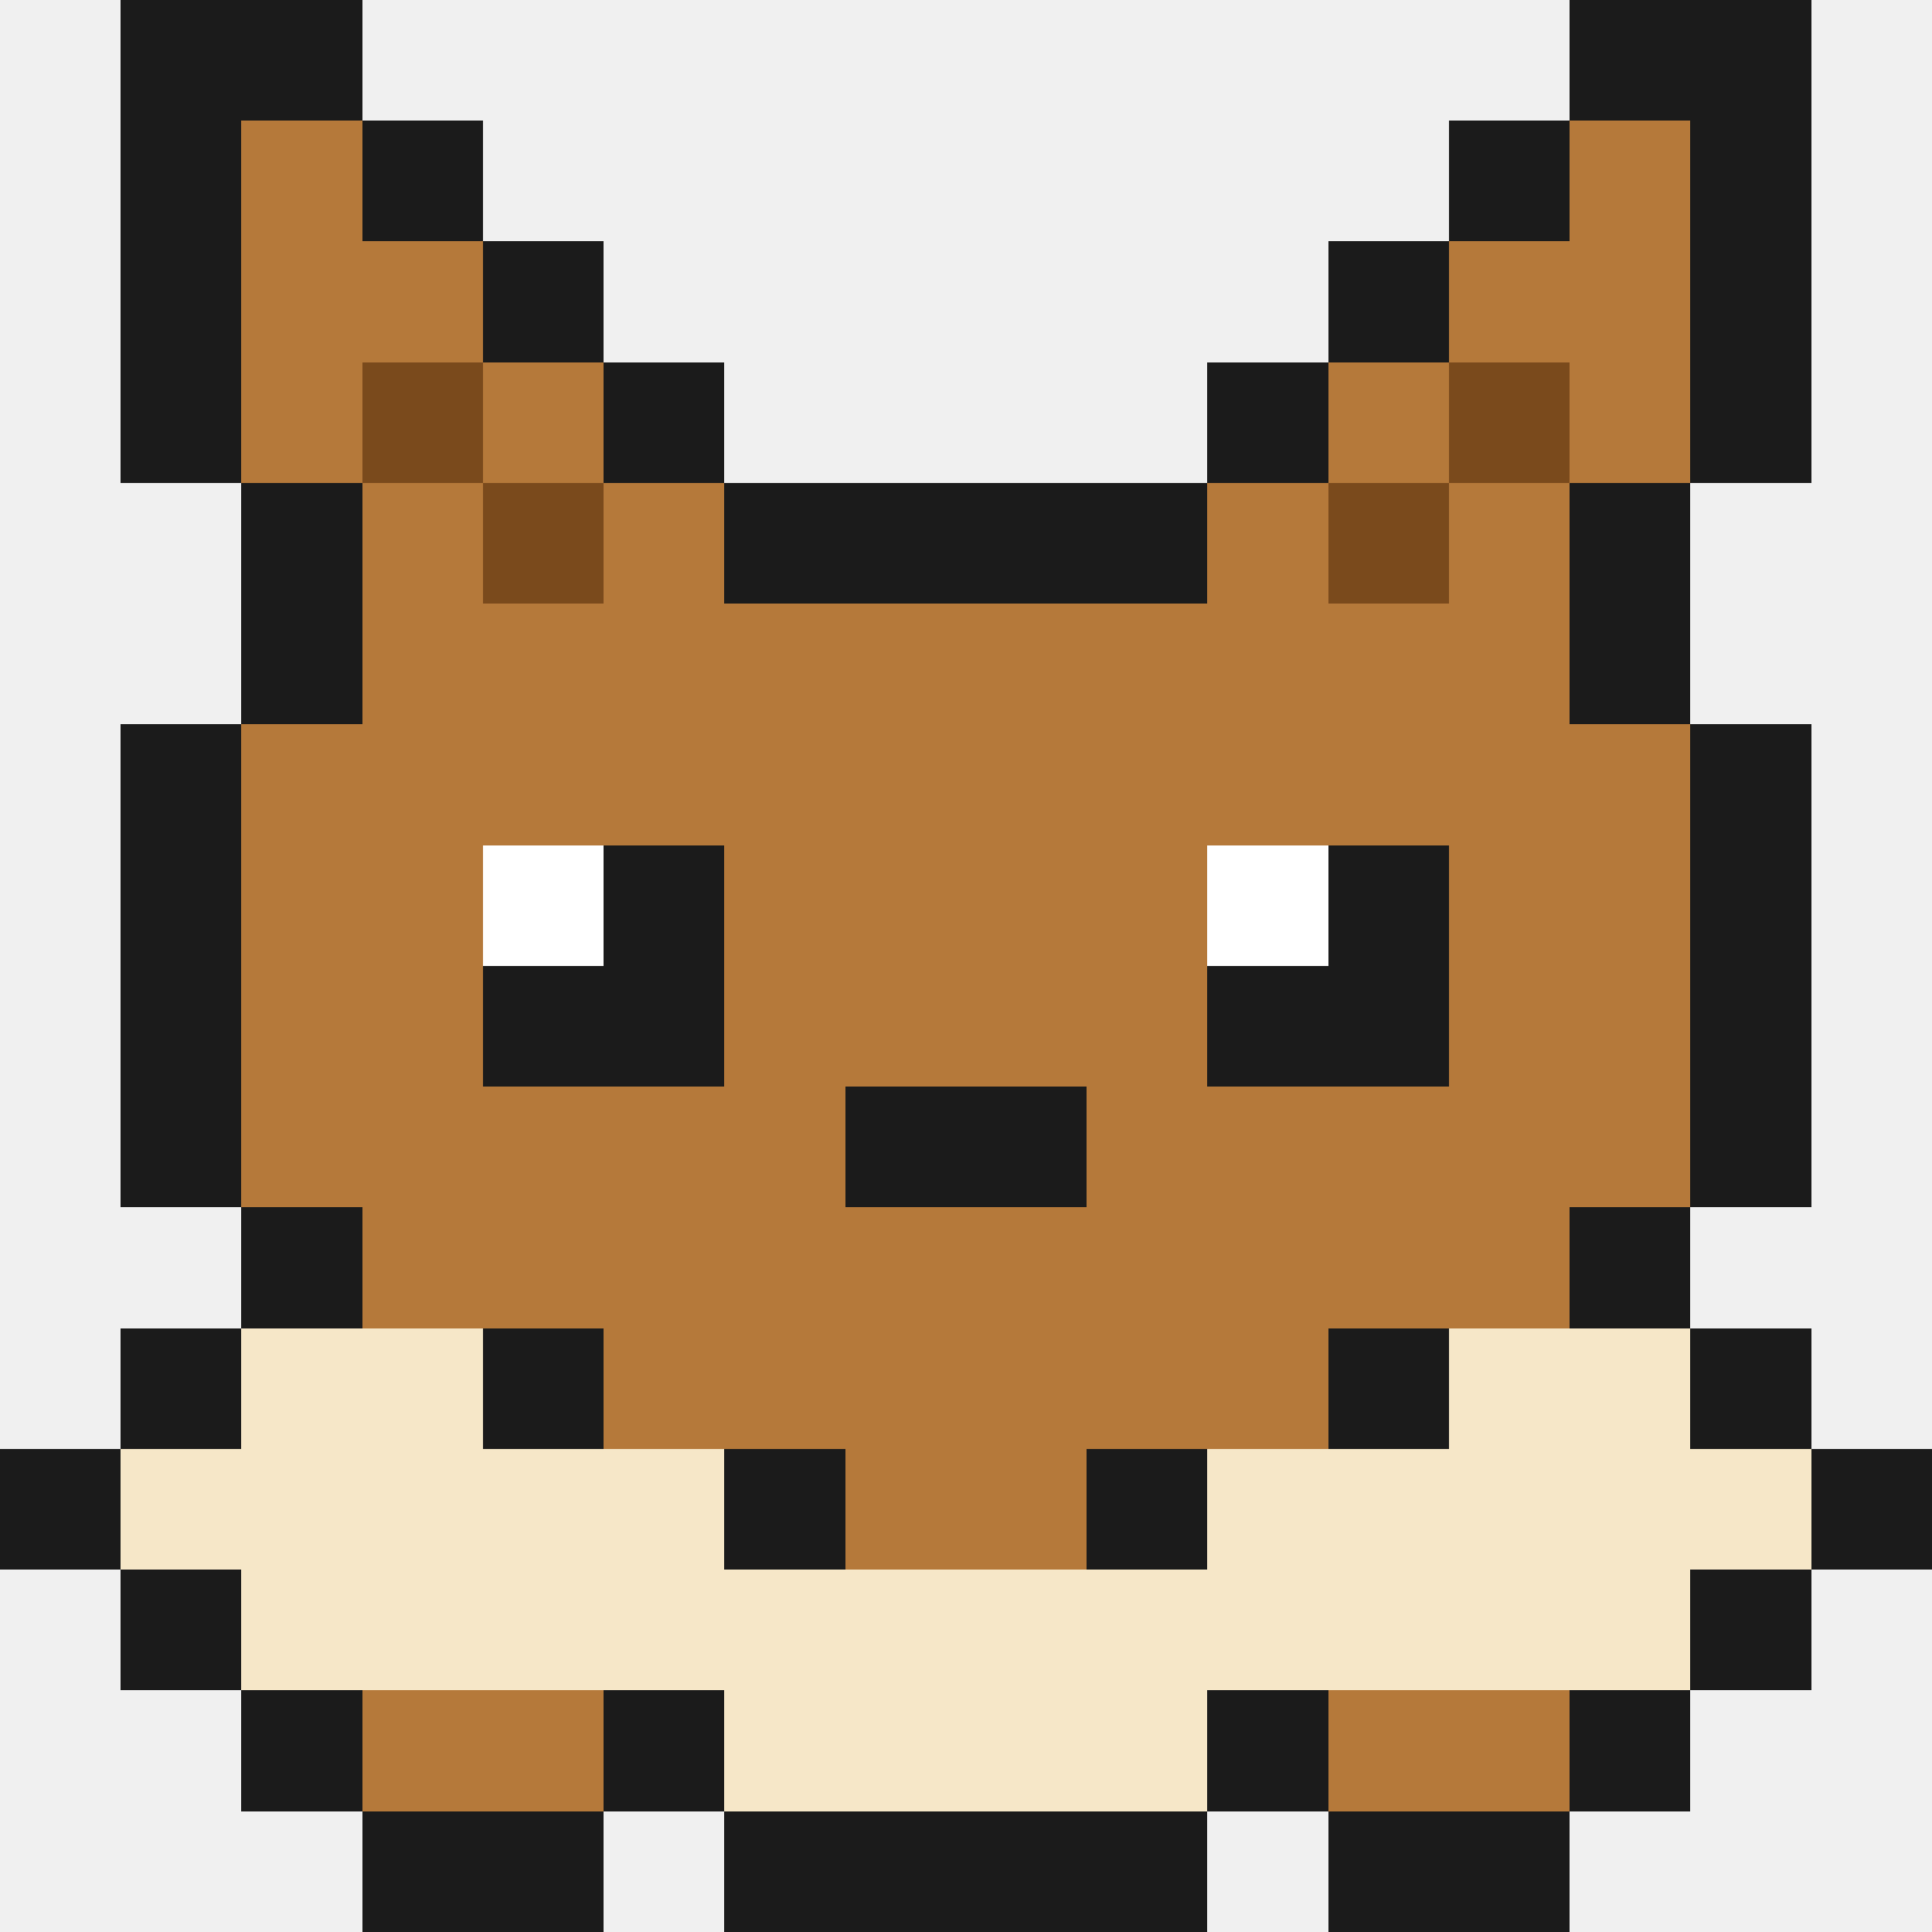
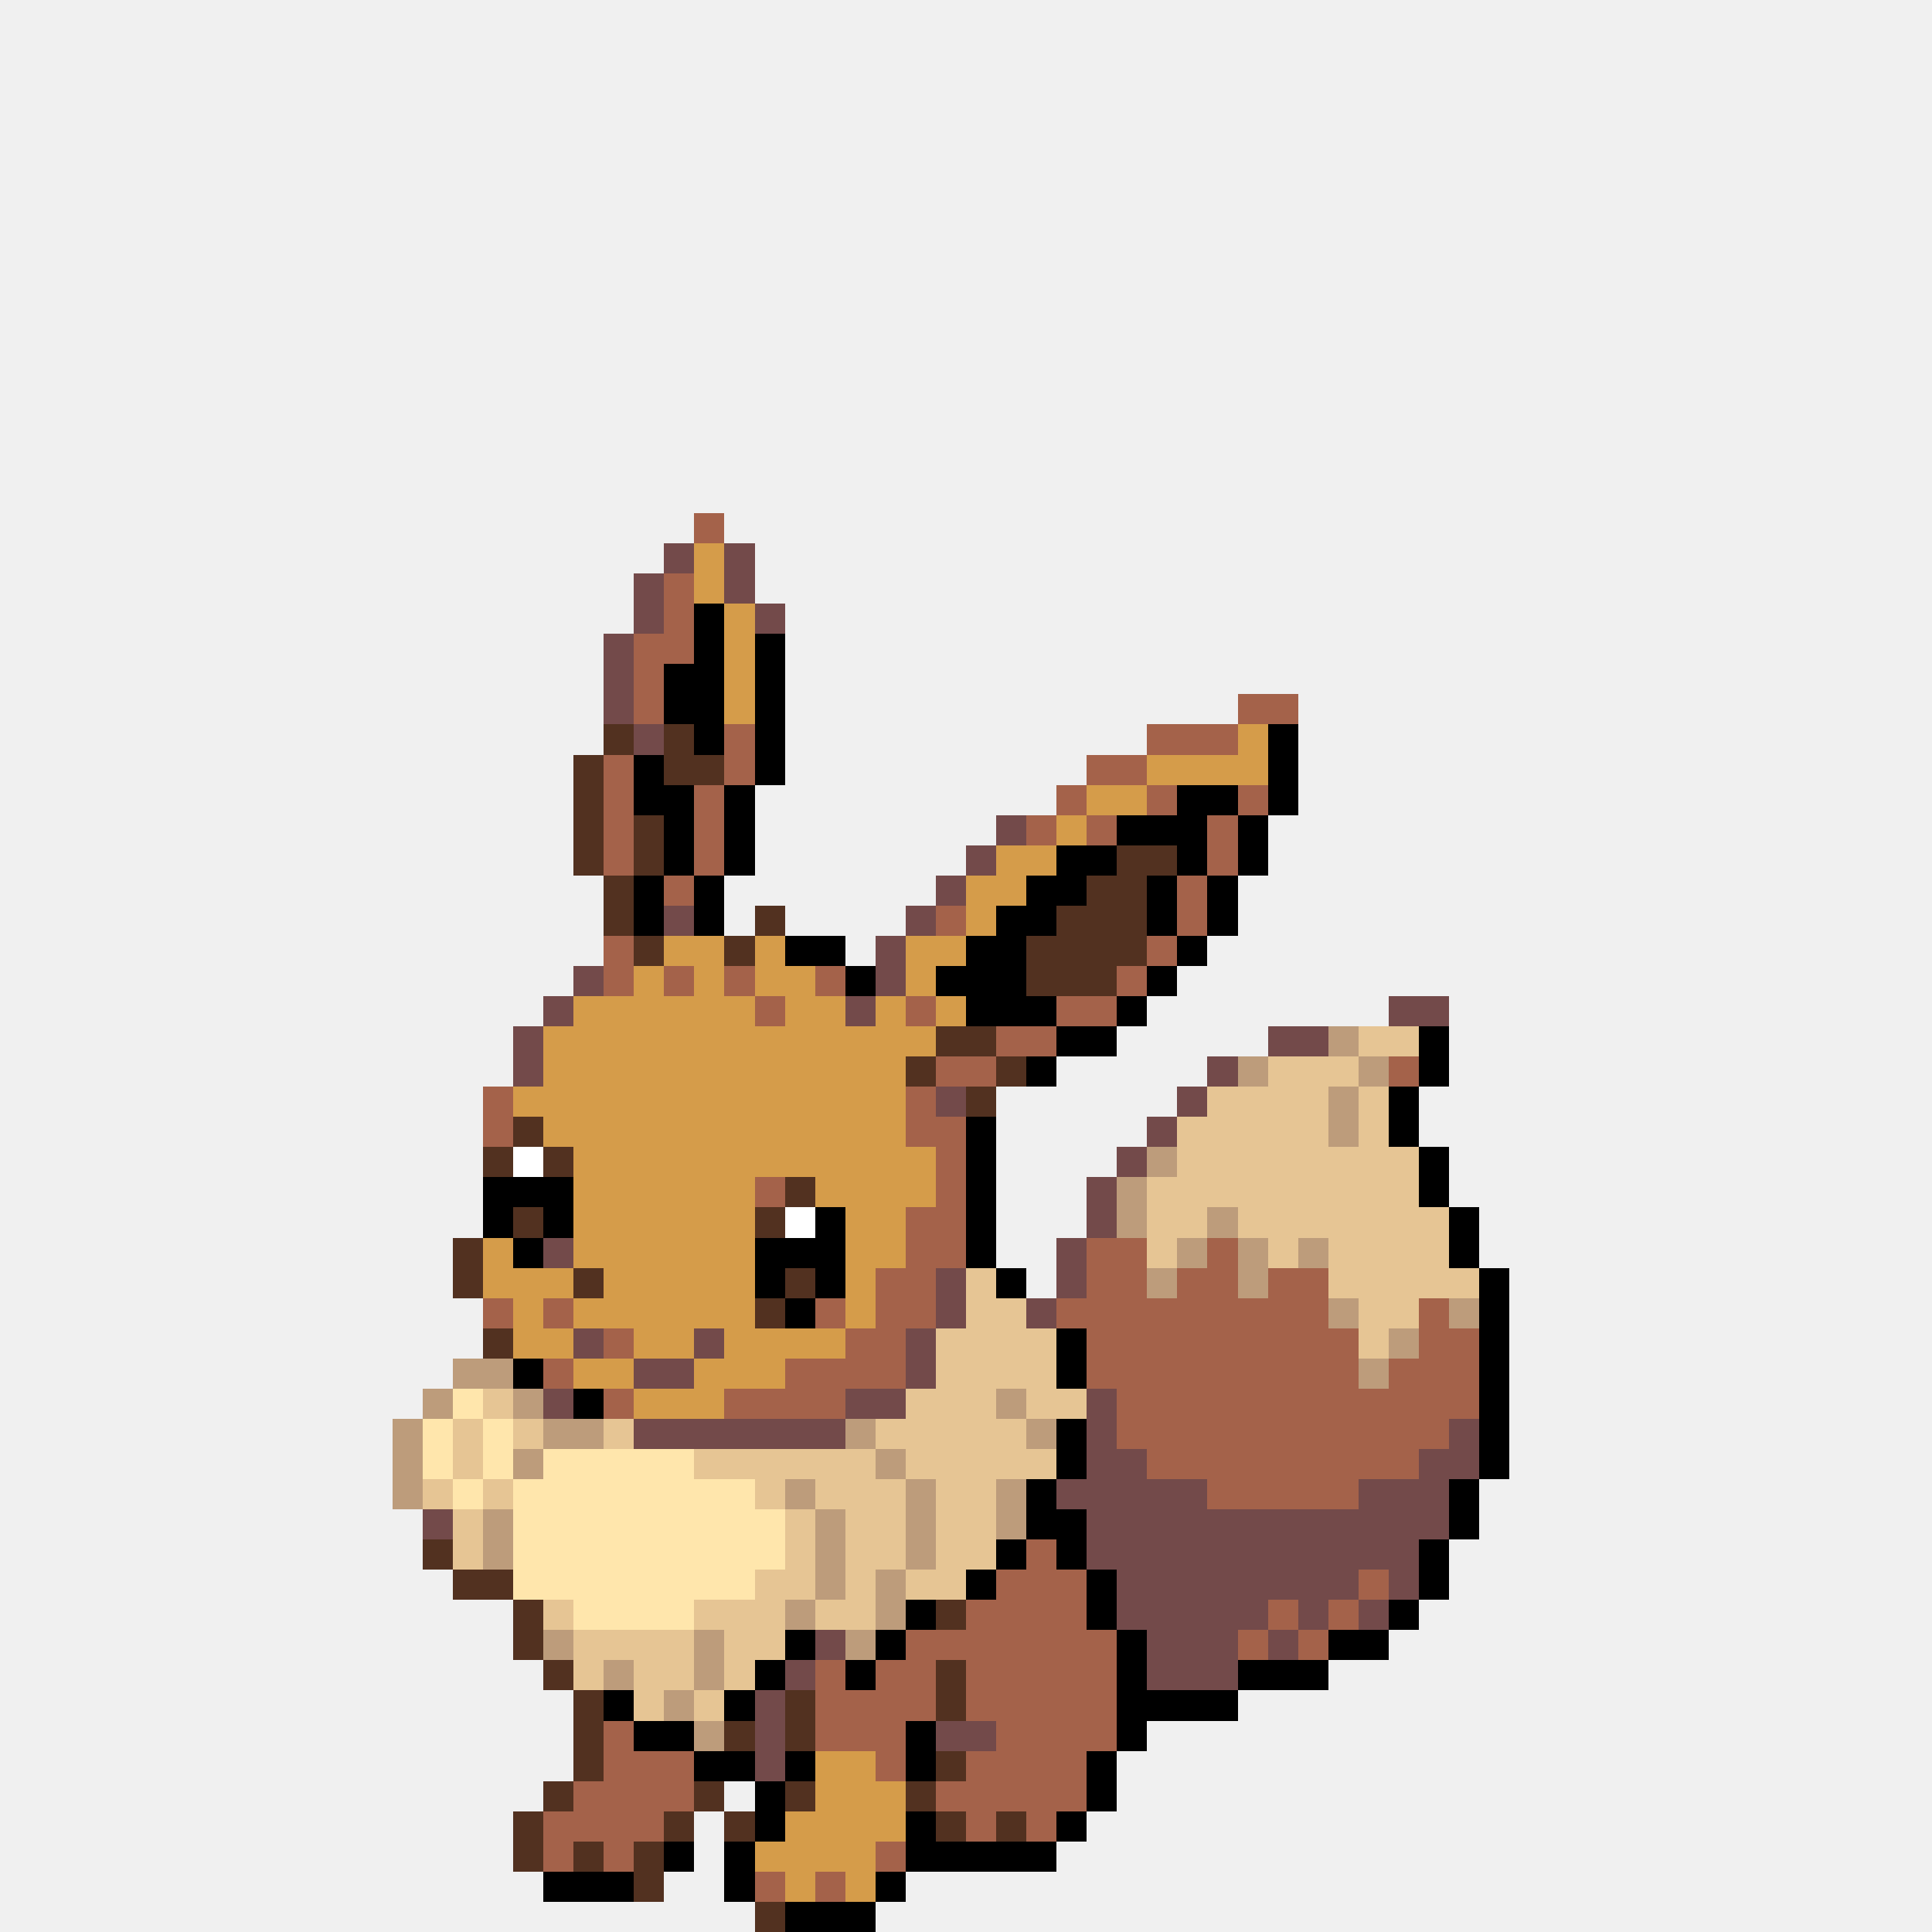
- <svg xmlns="http://www.w3.org/2000/svg" viewBox="0 0 16 16" shape-rendering="crispEdges">
-   <rect x="1" y="0" width="2" height="1" fill="#1b1b1b" />
-   <rect x="13" y="0" width="2" height="1" fill="#1b1b1b" />
-   <rect x="1" y="1" width="1" height="1" fill="#1b1b1b" />
-   <rect x="2" y="1" width="1" height="1" fill="#b5793a" />
-   <rect x="3" y="1" width="1" height="1" fill="#1b1b1b" />
-   <rect x="12" y="1" width="1" height="1" fill="#1b1b1b" />
-   <rect x="13" y="1" width="1" height="1" fill="#b5793a" />
-   <rect x="14" y="1" width="1" height="1" fill="#1b1b1b" />
-   <rect x="1" y="2" width="1" height="1" fill="#1b1b1b" />
-   <rect x="2" y="2" width="2" height="1" fill="#b5793a" />
-   <rect x="4" y="2" width="1" height="1" fill="#1b1b1b" />
-   <rect x="11" y="2" width="1" height="1" fill="#1b1b1b" />
-   <rect x="12" y="2" width="2" height="1" fill="#b5793a" />
-   <rect x="14" y="2" width="1" height="1" fill="#1b1b1b" />
-   <rect x="1" y="3" width="1" height="1" fill="#1b1b1b" />
-   <rect x="2" y="3" width="1" height="1" fill="#b5793a" />
-   <rect x="3" y="3" width="1" height="1" fill="#7a4a1c" />
-   <rect x="4" y="3" width="1" height="1" fill="#b5793a" />
-   <rect x="5" y="3" width="1" height="1" fill="#1b1b1b" />
-   <rect x="10" y="3" width="1" height="1" fill="#1b1b1b" />
-   <rect x="11" y="3" width="1" height="1" fill="#b5793a" />
-   <rect x="12" y="3" width="1" height="1" fill="#7a4a1c" />
-   <rect x="13" y="3" width="1" height="1" fill="#b5793a" />
-   <rect x="14" y="3" width="1" height="1" fill="#1b1b1b" />
-   <rect x="2" y="4" width="1" height="1" fill="#1b1b1b" />
-   <rect x="3" y="4" width="1" height="1" fill="#b5793a" />
-   <rect x="4" y="4" width="1" height="1" fill="#7a4a1c" />
-   <rect x="5" y="4" width="1" height="1" fill="#b5793a" />
-   <rect x="6" y="4" width="4" height="1" fill="#1b1b1b" />
-   <rect x="10" y="4" width="1" height="1" fill="#b5793a" />
-   <rect x="11" y="4" width="1" height="1" fill="#7a4a1c" />
-   <rect x="12" y="4" width="1" height="1" fill="#b5793a" />
-   <rect x="13" y="4" width="1" height="1" fill="#1b1b1b" />
-   <rect x="2" y="5" width="1" height="1" fill="#1b1b1b" />
-   <rect x="3" y="5" width="10" height="1" fill="#b5793a" />
-   <rect x="13" y="5" width="1" height="1" fill="#1b1b1b" />
-   <rect x="1" y="6" width="1" height="1" fill="#1b1b1b" />
-   <rect x="2" y="6" width="12" height="1" fill="#b5793a" />
-   <rect x="14" y="6" width="1" height="1" fill="#1b1b1b" />
-   <rect x="1" y="7" width="1" height="1" fill="#1b1b1b" />
-   <rect x="2" y="7" width="2" height="1" fill="#b5793a" />
-   <rect x="4" y="7" width="1" height="1" fill="#ffffff" />
-   <rect x="5" y="7" width="1" height="1" fill="#1b1b1b" />
-   <rect x="6" y="7" width="4" height="1" fill="#b5793a" />
-   <rect x="10" y="7" width="1" height="1" fill="#ffffff" />
-   <rect x="11" y="7" width="1" height="1" fill="#1b1b1b" />
-   <rect x="12" y="7" width="2" height="1" fill="#b5793a" />
-   <rect x="14" y="7" width="1" height="1" fill="#1b1b1b" />
-   <rect x="1" y="8" width="1" height="1" fill="#1b1b1b" />
-   <rect x="2" y="8" width="2" height="1" fill="#b5793a" />
-   <rect x="4" y="8" width="2" height="1" fill="#1b1b1b" />
-   <rect x="6" y="8" width="4" height="1" fill="#b5793a" />
-   <rect x="10" y="8" width="2" height="1" fill="#1b1b1b" />
-   <rect x="12" y="8" width="2" height="1" fill="#b5793a" />
-   <rect x="14" y="8" width="1" height="1" fill="#1b1b1b" />
-   <rect x="1" y="9" width="1" height="1" fill="#1b1b1b" />
-   <rect x="2" y="9" width="5" height="1" fill="#b5793a" />
-   <rect x="7" y="9" width="2" height="1" fill="#1b1b1b" />
-   <rect x="9" y="9" width="5" height="1" fill="#b5793a" />
-   <rect x="14" y="9" width="1" height="1" fill="#1b1b1b" />
-   <rect x="2" y="10" width="1" height="1" fill="#1b1b1b" />
-   <rect x="3" y="10" width="10" height="1" fill="#b5793a" />
-   <rect x="13" y="10" width="1" height="1" fill="#1b1b1b" />
-   <rect x="1" y="11" width="1" height="1" fill="#1b1b1b" />
-   <rect x="2" y="11" width="2" height="1" fill="#f6e7c8" />
-   <rect x="4" y="11" width="1" height="1" fill="#1b1b1b" />
-   <rect x="5" y="11" width="6" height="1" fill="#b5793a" />
-   <rect x="11" y="11" width="1" height="1" fill="#1b1b1b" />
-   <rect x="12" y="11" width="2" height="1" fill="#f6e7c8" />
-   <rect x="14" y="11" width="1" height="1" fill="#1b1b1b" />
-   <rect x="0" y="12" width="1" height="1" fill="#1b1b1b" />
-   <rect x="1" y="12" width="5" height="1" fill="#f6e7c8" />
-   <rect x="6" y="12" width="1" height="1" fill="#1b1b1b" />
-   <rect x="7" y="12" width="2" height="1" fill="#b5793a" />
-   <rect x="9" y="12" width="1" height="1" fill="#1b1b1b" />
-   <rect x="10" y="12" width="5" height="1" fill="#f6e7c8" />
-   <rect x="15" y="12" width="1" height="1" fill="#1b1b1b" />
-   <rect x="1" y="13" width="1" height="1" fill="#1b1b1b" />
-   <rect x="2" y="13" width="12" height="1" fill="#f6e7c8" />
-   <rect x="14" y="13" width="1" height="1" fill="#1b1b1b" />
-   <rect x="2" y="14" width="1" height="1" fill="#1b1b1b" />
-   <rect x="3" y="14" width="2" height="1" fill="#b5793a" />
-   <rect x="5" y="14" width="1" height="1" fill="#1b1b1b" />
-   <rect x="6" y="14" width="4" height="1" fill="#f6e7c8" />
-   <rect x="10" y="14" width="1" height="1" fill="#1b1b1b" />
-   <rect x="11" y="14" width="2" height="1" fill="#b5793a" />
-   <rect x="13" y="14" width="1" height="1" fill="#1b1b1b" />
-   <rect x="3" y="15" width="2" height="1" fill="#1b1b1b" />
-   <rect x="6" y="15" width="4" height="1" fill="#1b1b1b" />
-   <rect x="11" y="15" width="2" height="1" fill="#1b1b1b" />
+ <svg xmlns="http://www.w3.org/2000/svg" viewBox="0 0 64 64" shape-rendering="crispEdges">
+   <rect x="23" y="17" width="1" height="1" fill="#a4624a" />
+   <rect x="22" y="18" width="1" height="1" fill="#734a4a" />
+   <rect x="23" y="18" width="1" height="1" fill="#d59c4a" />
+   <rect x="24" y="18" width="1" height="1" fill="#734a4a" />
+   <rect x="21" y="19" width="1" height="1" fill="#734a4a" />
+   <rect x="22" y="19" width="1" height="1" fill="#a4624a" />
+   <rect x="23" y="19" width="1" height="1" fill="#d59c4a" />
+   <rect x="24" y="19" width="1" height="1" fill="#734a4a" />
+   <rect x="21" y="20" width="1" height="1" fill="#734a4a" />
+   <rect x="22" y="20" width="1" height="1" fill="#a4624a" />
+   <rect x="23" y="20" width="1" height="1" fill="#000000" />
+   <rect x="24" y="20" width="1" height="1" fill="#d59c4a" />
+   <rect x="25" y="20" width="1" height="1" fill="#734a4a" />
+   <rect x="20" y="21" width="1" height="1" fill="#734a4a" />
+   <rect x="21" y="21" width="2" height="1" fill="#a4624a" />
+   <rect x="23" y="21" width="1" height="1" fill="#000000" />
+   <rect x="24" y="21" width="1" height="1" fill="#d59c4a" />
+   <rect x="25" y="21" width="1" height="1" fill="#000000" />
+   <rect x="20" y="22" width="1" height="1" fill="#734a4a" />
+   <rect x="21" y="22" width="1" height="1" fill="#a4624a" />
+   <rect x="22" y="22" width="2" height="1" fill="#000000" />
+   <rect x="24" y="22" width="1" height="1" fill="#d59c4a" />
+   <rect x="25" y="22" width="1" height="1" fill="#000000" />
+   <rect x="20" y="23" width="1" height="1" fill="#734a4a" />
+   <rect x="21" y="23" width="1" height="1" fill="#a4624a" />
+   <rect x="22" y="23" width="2" height="1" fill="#000000" />
+   <rect x="24" y="23" width="1" height="1" fill="#d59c4a" />
+   <rect x="25" y="23" width="1" height="1" fill="#000000" />
+   <rect x="41" y="23" width="2" height="1" fill="#a4624a" />
+   <rect x="20" y="24" width="1" height="1" fill="#523120" />
+   <rect x="21" y="24" width="1" height="1" fill="#734a4a" />
+   <rect x="22" y="24" width="1" height="1" fill="#523120" />
+   <rect x="23" y="24" width="1" height="1" fill="#000000" />
+   <rect x="24" y="24" width="1" height="1" fill="#a4624a" />
+   <rect x="25" y="24" width="1" height="1" fill="#000000" />
+   <rect x="38" y="24" width="3" height="1" fill="#a4624a" />
+   <rect x="41" y="24" width="1" height="1" fill="#d59c4a" />
+   <rect x="42" y="24" width="1" height="1" fill="#000000" />
+   <rect x="19" y="25" width="1" height="1" fill="#523120" />
+   <rect x="20" y="25" width="1" height="1" fill="#a4624a" />
+   <rect x="21" y="25" width="1" height="1" fill="#000000" />
+   <rect x="22" y="25" width="2" height="1" fill="#523120" />
+   <rect x="24" y="25" width="1" height="1" fill="#a4624a" />
+   <rect x="25" y="25" width="1" height="1" fill="#000000" />
+   <rect x="36" y="25" width="2" height="1" fill="#a4624a" />
+   <rect x="38" y="25" width="4" height="1" fill="#d59c4a" />
+   <rect x="42" y="25" width="1" height="1" fill="#000000" />
+   <rect x="19" y="26" width="1" height="1" fill="#523120" />
+   <rect x="20" y="26" width="1" height="1" fill="#a4624a" />
+   <rect x="21" y="26" width="2" height="1" fill="#000000" />
+   <rect x="23" y="26" width="1" height="1" fill="#a4624a" />
+   <rect x="24" y="26" width="1" height="1" fill="#000000" />
+   <rect x="35" y="26" width="1" height="1" fill="#a4624a" />
+   <rect x="36" y="26" width="2" height="1" fill="#d59c4a" />
+   <rect x="38" y="26" width="1" height="1" fill="#a4624a" />
+   <rect x="39" y="26" width="2" height="1" fill="#000000" />
+   <rect x="41" y="26" width="1" height="1" fill="#a4624a" />
+   <rect x="42" y="26" width="1" height="1" fill="#000000" />
+   <rect x="19" y="27" width="1" height="1" fill="#523120" />
+   <rect x="20" y="27" width="1" height="1" fill="#a4624a" />
+   <rect x="21" y="27" width="1" height="1" fill="#523120" />
+   <rect x="22" y="27" width="1" height="1" fill="#000000" />
+   <rect x="23" y="27" width="1" height="1" fill="#a4624a" />
+   <rect x="24" y="27" width="1" height="1" fill="#000000" />
+   <rect x="33" y="27" width="1" height="1" fill="#734a4a" />
+   <rect x="34" y="27" width="1" height="1" fill="#a4624a" />
+   <rect x="35" y="27" width="1" height="1" fill="#d59c4a" />
+   <rect x="36" y="27" width="1" height="1" fill="#a4624a" />
+   <rect x="37" y="27" width="3" height="1" fill="#000000" />
+   <rect x="40" y="27" width="1" height="1" fill="#a4624a" />
+   <rect x="41" y="27" width="1" height="1" fill="#000000" />
+   <rect x="19" y="28" width="1" height="1" fill="#523120" />
+   <rect x="20" y="28" width="1" height="1" fill="#a4624a" />
+   <rect x="21" y="28" width="1" height="1" fill="#523120" />
+   <rect x="22" y="28" width="1" height="1" fill="#000000" />
+   <rect x="23" y="28" width="1" height="1" fill="#a4624a" />
+   <rect x="24" y="28" width="1" height="1" fill="#000000" />
+   <rect x="32" y="28" width="1" height="1" fill="#734a4a" />
+   <rect x="33" y="28" width="2" height="1" fill="#d59c4a" />
+   <rect x="35" y="28" width="2" height="1" fill="#000000" />
+   <rect x="37" y="28" width="2" height="1" fill="#523120" />
+   <rect x="39" y="28" width="1" height="1" fill="#000000" />
+   <rect x="40" y="28" width="1" height="1" fill="#a4624a" />
+   <rect x="41" y="28" width="1" height="1" fill="#000000" />
+   <rect x="20" y="29" width="1" height="1" fill="#523120" />
+   <rect x="21" y="29" width="1" height="1" fill="#000000" />
+   <rect x="22" y="29" width="1" height="1" fill="#a4624a" />
+   <rect x="23" y="29" width="1" height="1" fill="#000000" />
+   <rect x="31" y="29" width="1" height="1" fill="#734a4a" />
+   <rect x="32" y="29" width="2" height="1" fill="#d59c4a" />
+   <rect x="34" y="29" width="2" height="1" fill="#000000" />
+   <rect x="36" y="29" width="2" height="1" fill="#523120" />
+   <rect x="38" y="29" width="1" height="1" fill="#000000" />
+   <rect x="39" y="29" width="1" height="1" fill="#a4624a" />
+   <rect x="40" y="29" width="1" height="1" fill="#000000" />
+   <rect x="20" y="30" width="1" height="1" fill="#523120" />
+   <rect x="21" y="30" width="1" height="1" fill="#000000" />
+   <rect x="22" y="30" width="1" height="1" fill="#734a4a" />
+   <rect x="23" y="30" width="1" height="1" fill="#000000" />
+   <rect x="25" y="30" width="1" height="1" fill="#523120" />
+   <rect x="30" y="30" width="1" height="1" fill="#734a4a" />
+   <rect x="31" y="30" width="1" height="1" fill="#a4624a" />
+   <rect x="32" y="30" width="1" height="1" fill="#d59c4a" />
+   <rect x="33" y="30" width="2" height="1" fill="#000000" />
+   <rect x="35" y="30" width="3" height="1" fill="#523120" />
+   <rect x="38" y="30" width="1" height="1" fill="#000000" />
+   <rect x="39" y="30" width="1" height="1" fill="#a4624a" />
+   <rect x="40" y="30" width="1" height="1" fill="#000000" />
+   <rect x="20" y="31" width="1" height="1" fill="#a4624a" />
+   <rect x="21" y="31" width="1" height="1" fill="#523120" />
+   <rect x="22" y="31" width="2" height="1" fill="#d59c4a" />
+   <rect x="24" y="31" width="1" height="1" fill="#523120" />
+   <rect x="25" y="31" width="1" height="1" fill="#d59c4a" />
+   <rect x="26" y="31" width="2" height="1" fill="#000000" />
+   <rect x="29" y="31" width="1" height="1" fill="#734a4a" />
+   <rect x="30" y="31" width="2" height="1" fill="#d59c4a" />
+   <rect x="32" y="31" width="2" height="1" fill="#000000" />
+   <rect x="34" y="31" width="4" height="1" fill="#523120" />
+   <rect x="38" y="31" width="1" height="1" fill="#a4624a" />
+   <rect x="39" y="31" width="1" height="1" fill="#000000" />
+   <rect x="19" y="32" width="1" height="1" fill="#734a4a" />
+   <rect x="20" y="32" width="1" height="1" fill="#a4624a" />
+   <rect x="21" y="32" width="1" height="1" fill="#d59c4a" />
+   <rect x="22" y="32" width="1" height="1" fill="#a4624a" />
+   <rect x="23" y="32" width="1" height="1" fill="#d59c4a" />
+   <rect x="24" y="32" width="1" height="1" fill="#a4624a" />
+   <rect x="25" y="32" width="2" height="1" fill="#d59c4a" />
+   <rect x="27" y="32" width="1" height="1" fill="#a4624a" />
+   <rect x="28" y="32" width="1" height="1" fill="#000000" />
+   <rect x="29" y="32" width="1" height="1" fill="#734a4a" />
+   <rect x="30" y="32" width="1" height="1" fill="#d59c4a" />
+   <rect x="31" y="32" width="3" height="1" fill="#000000" />
+   <rect x="34" y="32" width="3" height="1" fill="#523120" />
+   <rect x="37" y="32" width="1" height="1" fill="#a4624a" />
+   <rect x="38" y="32" width="1" height="1" fill="#000000" />
+   <rect x="18" y="33" width="1" height="1" fill="#734a4a" />
+   <rect x="19" y="33" width="6" height="1" fill="#d59c4a" />
+   <rect x="25" y="33" width="1" height="1" fill="#a4624a" />
+   <rect x="26" y="33" width="2" height="1" fill="#d59c4a" />
+   <rect x="28" y="33" width="1" height="1" fill="#734a4a" />
+   <rect x="29" y="33" width="1" height="1" fill="#d59c4a" />
+   <rect x="30" y="33" width="1" height="1" fill="#a4624a" />
+   <rect x="31" y="33" width="1" height="1" fill="#d59c4a" />
+   <rect x="32" y="33" width="3" height="1" fill="#000000" />
+   <rect x="35" y="33" width="2" height="1" fill="#a4624a" />
+   <rect x="37" y="33" width="1" height="1" fill="#000000" />
+   <rect x="46" y="33" width="2" height="1" fill="#734a4a" />
+   <rect x="17" y="34" width="1" height="1" fill="#734a4a" />
+   <rect x="18" y="34" width="13" height="1" fill="#d59c4a" />
+   <rect x="31" y="34" width="2" height="1" fill="#523120" />
+   <rect x="33" y="34" width="2" height="1" fill="#a4624a" />
+   <rect x="35" y="34" width="2" height="1" fill="#000000" />
+   <rect x="42" y="34" width="2" height="1" fill="#734a4a" />
+   <rect x="44" y="34" width="1" height="1" fill="#bd9c7b" />
+   <rect x="45" y="34" width="2" height="1" fill="#e6c594" />
+   <rect x="47" y="34" width="1" height="1" fill="#000000" />
+   <rect x="17" y="35" width="1" height="1" fill="#734a4a" />
+   <rect x="18" y="35" width="12" height="1" fill="#d59c4a" />
+   <rect x="30" y="35" width="1" height="1" fill="#523120" />
+   <rect x="31" y="35" width="2" height="1" fill="#a4624a" />
+   <rect x="33" y="35" width="1" height="1" fill="#523120" />
+   <rect x="34" y="35" width="1" height="1" fill="#000000" />
+   <rect x="40" y="35" width="1" height="1" fill="#734a4a" />
+   <rect x="41" y="35" width="1" height="1" fill="#bd9c7b" />
+   <rect x="42" y="35" width="3" height="1" fill="#e6c594" />
+   <rect x="45" y="35" width="1" height="1" fill="#bd9c7b" />
+   <rect x="46" y="35" width="1" height="1" fill="#a4624a" />
+   <rect x="47" y="35" width="1" height="1" fill="#000000" />
+   <rect x="16" y="36" width="1" height="1" fill="#a4624a" />
+   <rect x="17" y="36" width="13" height="1" fill="#d59c4a" />
+   <rect x="30" y="36" width="1" height="1" fill="#a4624a" />
+   <rect x="31" y="36" width="1" height="1" fill="#734a4a" />
+   <rect x="32" y="36" width="1" height="1" fill="#523120" />
+   <rect x="39" y="36" width="1" height="1" fill="#734a4a" />
+   <rect x="40" y="36" width="4" height="1" fill="#e6c594" />
+   <rect x="44" y="36" width="1" height="1" fill="#bd9c7b" />
+   <rect x="45" y="36" width="1" height="1" fill="#e6c594" />
+   <rect x="46" y="36" width="1" height="1" fill="#000000" />
+   <rect x="16" y="37" width="1" height="1" fill="#a4624a" />
+   <rect x="17" y="37" width="1" height="1" fill="#523120" />
+   <rect x="18" y="37" width="12" height="1" fill="#d59c4a" />
+   <rect x="30" y="37" width="2" height="1" fill="#a4624a" />
+   <rect x="32" y="37" width="1" height="1" fill="#000000" />
+   <rect x="38" y="37" width="1" height="1" fill="#734a4a" />
+   <rect x="39" y="37" width="5" height="1" fill="#e6c594" />
+   <rect x="44" y="37" width="1" height="1" fill="#bd9c7b" />
+   <rect x="45" y="37" width="1" height="1" fill="#e6c594" />
+   <rect x="46" y="37" width="1" height="1" fill="#000000" />
+   <rect x="16" y="38" width="1" height="1" fill="#523120" />
+   <rect x="17" y="38" width="1" height="1" fill="#ffffff" />
+   <rect x="18" y="38" width="1" height="1" fill="#523120" />
+   <rect x="19" y="38" width="12" height="1" fill="#d59c4a" />
+   <rect x="31" y="38" width="1" height="1" fill="#a4624a" />
+   <rect x="32" y="38" width="1" height="1" fill="#000000" />
+   <rect x="37" y="38" width="1" height="1" fill="#734a4a" />
+   <rect x="38" y="38" width="1" height="1" fill="#bd9c7b" />
+   <rect x="39" y="38" width="8" height="1" fill="#e6c594" />
+   <rect x="47" y="38" width="1" height="1" fill="#000000" />
+   <rect x="16" y="39" width="3" height="1" fill="#000000" />
+   <rect x="19" y="39" width="6" height="1" fill="#d59c4a" />
+   <rect x="25" y="39" width="1" height="1" fill="#a4624a" />
+   <rect x="26" y="39" width="1" height="1" fill="#523120" />
+   <rect x="27" y="39" width="4" height="1" fill="#d59c4a" />
+   <rect x="31" y="39" width="1" height="1" fill="#a4624a" />
+   <rect x="32" y="39" width="1" height="1" fill="#000000" />
+   <rect x="36" y="39" width="1" height="1" fill="#734a4a" />
+   <rect x="37" y="39" width="1" height="1" fill="#bd9c7b" />
+   <rect x="38" y="39" width="9" height="1" fill="#e6c594" />
+   <rect x="47" y="39" width="1" height="1" fill="#000000" />
+   <rect x="16" y="40" width="1" height="1" fill="#000000" />
+   <rect x="17" y="40" width="1" height="1" fill="#523120" />
+   <rect x="18" y="40" width="1" height="1" fill="#000000" />
+   <rect x="19" y="40" width="6" height="1" fill="#d59c4a" />
+   <rect x="25" y="40" width="1" height="1" fill="#523120" />
+   <rect x="26" y="40" width="1" height="1" fill="#ffffff" />
+   <rect x="27" y="40" width="1" height="1" fill="#000000" />
+   <rect x="28" y="40" width="2" height="1" fill="#d59c4a" />
+   <rect x="30" y="40" width="2" height="1" fill="#a4624a" />
+   <rect x="32" y="40" width="1" height="1" fill="#000000" />
+   <rect x="36" y="40" width="1" height="1" fill="#734a4a" />
+   <rect x="37" y="40" width="1" height="1" fill="#bd9c7b" />
+   <rect x="38" y="40" width="2" height="1" fill="#e6c594" />
+   <rect x="40" y="40" width="1" height="1" fill="#bd9c7b" />
+   <rect x="41" y="40" width="7" height="1" fill="#e6c594" />
+   <rect x="48" y="40" width="1" height="1" fill="#000000" />
+   <rect x="15" y="41" width="1" height="1" fill="#523120" />
+   <rect x="16" y="41" width="1" height="1" fill="#d59c4a" />
+   <rect x="17" y="41" width="1" height="1" fill="#000000" />
+   <rect x="18" y="41" width="1" height="1" fill="#734a4a" />
+   <rect x="19" y="41" width="6" height="1" fill="#d59c4a" />
+   <rect x="25" y="41" width="3" height="1" fill="#000000" />
+   <rect x="28" y="41" width="2" height="1" fill="#d59c4a" />
+   <rect x="30" y="41" width="2" height="1" fill="#a4624a" />
+   <rect x="32" y="41" width="1" height="1" fill="#000000" />
+   <rect x="35" y="41" width="1" height="1" fill="#734a4a" />
+   <rect x="36" y="41" width="2" height="1" fill="#a4624a" />
+   <rect x="38" y="41" width="1" height="1" fill="#e6c594" />
+   <rect x="39" y="41" width="1" height="1" fill="#bd9c7b" />
+   <rect x="40" y="41" width="1" height="1" fill="#a4624a" />
+   <rect x="41" y="41" width="1" height="1" fill="#bd9c7b" />
+   <rect x="42" y="41" width="1" height="1" fill="#e6c594" />
+   <rect x="43" y="41" width="1" height="1" fill="#bd9c7b" />
+   <rect x="44" y="41" width="4" height="1" fill="#e6c594" />
+   <rect x="48" y="41" width="1" height="1" fill="#000000" />
+   <rect x="15" y="42" width="1" height="1" fill="#523120" />
+   <rect x="16" y="42" width="3" height="1" fill="#d59c4a" />
+   <rect x="19" y="42" width="1" height="1" fill="#523120" />
+   <rect x="20" y="42" width="5" height="1" fill="#d59c4a" />
+   <rect x="25" y="42" width="1" height="1" fill="#000000" />
+   <rect x="26" y="42" width="1" height="1" fill="#523120" />
+   <rect x="27" y="42" width="1" height="1" fill="#000000" />
+   <rect x="28" y="42" width="1" height="1" fill="#d59c4a" />
+   <rect x="29" y="42" width="2" height="1" fill="#a4624a" />
+   <rect x="31" y="42" width="1" height="1" fill="#734a4a" />
+   <rect x="32" y="42" width="1" height="1" fill="#e6c594" />
+   <rect x="33" y="42" width="1" height="1" fill="#000000" />
+   <rect x="35" y="42" width="1" height="1" fill="#734a4a" />
+   <rect x="36" y="42" width="2" height="1" fill="#a4624a" />
+   <rect x="38" y="42" width="1" height="1" fill="#bd9c7b" />
+   <rect x="39" y="42" width="2" height="1" fill="#a4624a" />
+   <rect x="41" y="42" width="1" height="1" fill="#bd9c7b" />
+   <rect x="42" y="42" width="2" height="1" fill="#a4624a" />
+   <rect x="44" y="42" width="5" height="1" fill="#e6c594" />
+   <rect x="49" y="42" width="1" height="1" fill="#000000" />
+   <rect x="16" y="43" width="1" height="1" fill="#a4624a" />
+   <rect x="17" y="43" width="1" height="1" fill="#d59c4a" />
+   <rect x="18" y="43" width="1" height="1" fill="#a4624a" />
+   <rect x="19" y="43" width="6" height="1" fill="#d59c4a" />
+   <rect x="25" y="43" width="1" height="1" fill="#523120" />
+   <rect x="26" y="43" width="1" height="1" fill="#000000" />
+   <rect x="27" y="43" width="1" height="1" fill="#a4624a" />
+   <rect x="28" y="43" width="1" height="1" fill="#d59c4a" />
+   <rect x="29" y="43" width="2" height="1" fill="#a4624a" />
+   <rect x="31" y="43" width="1" height="1" fill="#734a4a" />
+   <rect x="32" y="43" width="2" height="1" fill="#e6c594" />
+   <rect x="34" y="43" width="1" height="1" fill="#734a4a" />
+   <rect x="35" y="43" width="9" height="1" fill="#a4624a" />
+   <rect x="44" y="43" width="1" height="1" fill="#bd9c7b" />
+   <rect x="45" y="43" width="2" height="1" fill="#e6c594" />
+   <rect x="47" y="43" width="1" height="1" fill="#a4624a" />
+   <rect x="48" y="43" width="1" height="1" fill="#bd9c7b" />
+   <rect x="49" y="43" width="1" height="1" fill="#000000" />
+   <rect x="16" y="44" width="1" height="1" fill="#523120" />
+   <rect x="17" y="44" width="2" height="1" fill="#d59c4a" />
+   <rect x="19" y="44" width="1" height="1" fill="#734a4a" />
+   <rect x="20" y="44" width="1" height="1" fill="#a4624a" />
+   <rect x="21" y="44" width="2" height="1" fill="#d59c4a" />
+   <rect x="23" y="44" width="1" height="1" fill="#734a4a" />
+   <rect x="24" y="44" width="4" height="1" fill="#d59c4a" />
+   <rect x="28" y="44" width="2" height="1" fill="#a4624a" />
+   <rect x="30" y="44" width="1" height="1" fill="#734a4a" />
+   <rect x="31" y="44" width="4" height="1" fill="#e6c594" />
+   <rect x="35" y="44" width="1" height="1" fill="#000000" />
+   <rect x="36" y="44" width="9" height="1" fill="#a4624a" />
+   <rect x="45" y="44" width="1" height="1" fill="#e6c594" />
+   <rect x="46" y="44" width="1" height="1" fill="#bd9c7b" />
+   <rect x="47" y="44" width="2" height="1" fill="#a4624a" />
+   <rect x="49" y="44" width="1" height="1" fill="#000000" />
+   <rect x="15" y="45" width="2" height="1" fill="#bd9c7b" />
+   <rect x="17" y="45" width="1" height="1" fill="#000000" />
+   <rect x="18" y="45" width="1" height="1" fill="#a4624a" />
+   <rect x="19" y="45" width="2" height="1" fill="#d59c4a" />
+   <rect x="21" y="45" width="2" height="1" fill="#734a4a" />
+   <rect x="23" y="45" width="3" height="1" fill="#d59c4a" />
+   <rect x="26" y="45" width="4" height="1" fill="#a4624a" />
+   <rect x="30" y="45" width="1" height="1" fill="#734a4a" />
+   <rect x="31" y="45" width="4" height="1" fill="#e6c594" />
+   <rect x="35" y="45" width="1" height="1" fill="#000000" />
+   <rect x="36" y="45" width="9" height="1" fill="#a4624a" />
+   <rect x="45" y="45" width="1" height="1" fill="#bd9c7b" />
+   <rect x="46" y="45" width="3" height="1" fill="#a4624a" />
+   <rect x="49" y="45" width="1" height="1" fill="#000000" />
+   <rect x="14" y="46" width="1" height="1" fill="#bd9c7b" />
+   <rect x="15" y="46" width="1" height="1" fill="#ffe6ac" />
+   <rect x="16" y="46" width="1" height="1" fill="#e6c594" />
+   <rect x="17" y="46" width="1" height="1" fill="#bd9c7b" />
+   <rect x="18" y="46" width="1" height="1" fill="#734a4a" />
+   <rect x="19" y="46" width="1" height="1" fill="#000000" />
+   <rect x="20" y="46" width="1" height="1" fill="#a4624a" />
+   <rect x="21" y="46" width="3" height="1" fill="#d59c4a" />
+   <rect x="24" y="46" width="4" height="1" fill="#a4624a" />
+   <rect x="28" y="46" width="2" height="1" fill="#734a4a" />
+   <rect x="30" y="46" width="3" height="1" fill="#e6c594" />
+   <rect x="33" y="46" width="1" height="1" fill="#bd9c7b" />
+   <rect x="34" y="46" width="2" height="1" fill="#e6c594" />
+   <rect x="36" y="46" width="1" height="1" fill="#734a4a" />
+   <rect x="37" y="46" width="12" height="1" fill="#a4624a" />
+   <rect x="49" y="46" width="1" height="1" fill="#000000" />
+   <rect x="13" y="47" width="1" height="1" fill="#bd9c7b" />
+   <rect x="14" y="47" width="1" height="1" fill="#ffe6ac" />
+   <rect x="15" y="47" width="1" height="1" fill="#e6c594" />
+   <rect x="16" y="47" width="1" height="1" fill="#ffe6ac" />
+   <rect x="17" y="47" width="1" height="1" fill="#e6c594" />
+   <rect x="18" y="47" width="2" height="1" fill="#bd9c7b" />
+   <rect x="20" y="47" width="1" height="1" fill="#e6c594" />
+   <rect x="21" y="47" width="7" height="1" fill="#734a4a" />
+   <rect x="28" y="47" width="1" height="1" fill="#bd9c7b" />
+   <rect x="29" y="47" width="5" height="1" fill="#e6c594" />
+   <rect x="34" y="47" width="1" height="1" fill="#bd9c7b" />
+   <rect x="35" y="47" width="1" height="1" fill="#000000" />
+   <rect x="36" y="47" width="1" height="1" fill="#734a4a" />
+   <rect x="37" y="47" width="11" height="1" fill="#a4624a" />
+   <rect x="48" y="47" width="1" height="1" fill="#734a4a" />
+   <rect x="49" y="47" width="1" height="1" fill="#000000" />
+   <rect x="13" y="48" width="1" height="1" fill="#bd9c7b" />
+   <rect x="14" y="48" width="1" height="1" fill="#ffe6ac" />
+   <rect x="15" y="48" width="1" height="1" fill="#e6c594" />
+   <rect x="16" y="48" width="1" height="1" fill="#ffe6ac" />
+   <rect x="17" y="48" width="1" height="1" fill="#bd9c7b" />
+   <rect x="18" y="48" width="5" height="1" fill="#ffe6ac" />
+   <rect x="23" y="48" width="6" height="1" fill="#e6c594" />
+   <rect x="29" y="48" width="1" height="1" fill="#bd9c7b" />
+   <rect x="30" y="48" width="5" height="1" fill="#e6c594" />
+   <rect x="35" y="48" width="1" height="1" fill="#000000" />
+   <rect x="36" y="48" width="2" height="1" fill="#734a4a" />
+   <rect x="38" y="48" width="9" height="1" fill="#a4624a" />
+   <rect x="47" y="48" width="2" height="1" fill="#734a4a" />
+   <rect x="49" y="48" width="1" height="1" fill="#000000" />
+   <rect x="13" y="49" width="1" height="1" fill="#bd9c7b" />
+   <rect x="14" y="49" width="1" height="1" fill="#e6c594" />
+   <rect x="15" y="49" width="1" height="1" fill="#ffe6ac" />
+   <rect x="16" y="49" width="1" height="1" fill="#e6c594" />
+   <rect x="17" y="49" width="8" height="1" fill="#ffe6ac" />
+   <rect x="25" y="49" width="1" height="1" fill="#e6c594" />
+   <rect x="26" y="49" width="1" height="1" fill="#bd9c7b" />
+   <rect x="27" y="49" width="3" height="1" fill="#e6c594" />
+   <rect x="30" y="49" width="1" height="1" fill="#bd9c7b" />
+   <rect x="31" y="49" width="2" height="1" fill="#e6c594" />
+   <rect x="33" y="49" width="1" height="1" fill="#bd9c7b" />
+   <rect x="34" y="49" width="1" height="1" fill="#000000" />
+   <rect x="35" y="49" width="5" height="1" fill="#734a4a" />
+   <rect x="40" y="49" width="5" height="1" fill="#a4624a" />
+   <rect x="45" y="49" width="3" height="1" fill="#734a4a" />
+   <rect x="48" y="49" width="1" height="1" fill="#000000" />
+   <rect x="14" y="50" width="1" height="1" fill="#734a4a" />
+   <rect x="15" y="50" width="1" height="1" fill="#e6c594" />
+   <rect x="16" y="50" width="1" height="1" fill="#bd9c7b" />
+   <rect x="17" y="50" width="9" height="1" fill="#ffe6ac" />
+   <rect x="26" y="50" width="1" height="1" fill="#e6c594" />
+   <rect x="27" y="50" width="1" height="1" fill="#bd9c7b" />
+   <rect x="28" y="50" width="2" height="1" fill="#e6c594" />
+   <rect x="30" y="50" width="1" height="1" fill="#bd9c7b" />
+   <rect x="31" y="50" width="2" height="1" fill="#e6c594" />
+   <rect x="33" y="50" width="1" height="1" fill="#bd9c7b" />
+   <rect x="34" y="50" width="2" height="1" fill="#000000" />
+   <rect x="36" y="50" width="12" height="1" fill="#734a4a" />
+   <rect x="48" y="50" width="1" height="1" fill="#000000" />
+   <rect x="14" y="51" width="1" height="1" fill="#523120" />
+   <rect x="15" y="51" width="1" height="1" fill="#e6c594" />
+   <rect x="16" y="51" width="1" height="1" fill="#bd9c7b" />
+   <rect x="17" y="51" width="9" height="1" fill="#ffe6ac" />
+   <rect x="26" y="51" width="1" height="1" fill="#e6c594" />
+   <rect x="27" y="51" width="1" height="1" fill="#bd9c7b" />
+   <rect x="28" y="51" width="2" height="1" fill="#e6c594" />
+   <rect x="30" y="51" width="1" height="1" fill="#bd9c7b" />
+   <rect x="31" y="51" width="2" height="1" fill="#e6c594" />
+   <rect x="33" y="51" width="1" height="1" fill="#000000" />
+   <rect x="34" y="51" width="1" height="1" fill="#a4624a" />
+   <rect x="35" y="51" width="1" height="1" fill="#000000" />
+   <rect x="36" y="51" width="11" height="1" fill="#734a4a" />
+   <rect x="47" y="51" width="1" height="1" fill="#000000" />
+   <rect x="15" y="52" width="2" height="1" fill="#523120" />
+   <rect x="17" y="52" width="8" height="1" fill="#ffe6ac" />
+   <rect x="25" y="52" width="2" height="1" fill="#e6c594" />
+   <rect x="27" y="52" width="1" height="1" fill="#bd9c7b" />
+   <rect x="28" y="52" width="1" height="1" fill="#e6c594" />
+   <rect x="29" y="52" width="1" height="1" fill="#bd9c7b" />
+   <rect x="30" y="52" width="2" height="1" fill="#e6c594" />
+   <rect x="32" y="52" width="1" height="1" fill="#000000" />
+   <rect x="33" y="52" width="3" height="1" fill="#a4624a" />
+   <rect x="36" y="52" width="1" height="1" fill="#000000" />
+   <rect x="37" y="52" width="8" height="1" fill="#734a4a" />
+   <rect x="45" y="52" width="1" height="1" fill="#a4624a" />
+   <rect x="46" y="52" width="1" height="1" fill="#734a4a" />
+   <rect x="47" y="52" width="1" height="1" fill="#000000" />
+   <rect x="17" y="53" width="1" height="1" fill="#523120" />
+   <rect x="18" y="53" width="1" height="1" fill="#e6c594" />
+   <rect x="19" y="53" width="4" height="1" fill="#ffe6ac" />
+   <rect x="23" y="53" width="3" height="1" fill="#e6c594" />
+   <rect x="26" y="53" width="1" height="1" fill="#bd9c7b" />
+   <rect x="27" y="53" width="2" height="1" fill="#e6c594" />
+   <rect x="29" y="53" width="1" height="1" fill="#bd9c7b" />
+   <rect x="30" y="53" width="1" height="1" fill="#000000" />
+   <rect x="31" y="53" width="1" height="1" fill="#523120" />
+   <rect x="32" y="53" width="4" height="1" fill="#a4624a" />
+   <rect x="36" y="53" width="1" height="1" fill="#000000" />
+   <rect x="37" y="53" width="5" height="1" fill="#734a4a" />
+   <rect x="42" y="53" width="1" height="1" fill="#a4624a" />
+   <rect x="43" y="53" width="1" height="1" fill="#734a4a" />
+   <rect x="44" y="53" width="1" height="1" fill="#a4624a" />
+   <rect x="45" y="53" width="1" height="1" fill="#734a4a" />
+   <rect x="46" y="53" width="1" height="1" fill="#000000" />
+   <rect x="17" y="54" width="1" height="1" fill="#523120" />
+   <rect x="18" y="54" width="1" height="1" fill="#bd9c7b" />
+   <rect x="19" y="54" width="4" height="1" fill="#e6c594" />
+   <rect x="23" y="54" width="1" height="1" fill="#bd9c7b" />
+   <rect x="24" y="54" width="2" height="1" fill="#e6c594" />
+   <rect x="26" y="54" width="1" height="1" fill="#000000" />
+   <rect x="27" y="54" width="1" height="1" fill="#734a4a" />
+   <rect x="28" y="54" width="1" height="1" fill="#bd9c7b" />
+   <rect x="29" y="54" width="1" height="1" fill="#000000" />
+   <rect x="30" y="54" width="7" height="1" fill="#a4624a" />
+   <rect x="37" y="54" width="1" height="1" fill="#000000" />
+   <rect x="38" y="54" width="3" height="1" fill="#734a4a" />
+   <rect x="41" y="54" width="1" height="1" fill="#a4624a" />
+   <rect x="42" y="54" width="1" height="1" fill="#734a4a" />
+   <rect x="43" y="54" width="1" height="1" fill="#a4624a" />
+   <rect x="44" y="54" width="2" height="1" fill="#000000" />
+   <rect x="18" y="55" width="1" height="1" fill="#523120" />
+   <rect x="19" y="55" width="1" height="1" fill="#e6c594" />
+   <rect x="20" y="55" width="1" height="1" fill="#bd9c7b" />
+   <rect x="21" y="55" width="2" height="1" fill="#e6c594" />
+   <rect x="23" y="55" width="1" height="1" fill="#bd9c7b" />
+   <rect x="24" y="55" width="1" height="1" fill="#e6c594" />
+   <rect x="25" y="55" width="1" height="1" fill="#000000" />
+   <rect x="26" y="55" width="1" height="1" fill="#734a4a" />
+   <rect x="27" y="55" width="1" height="1" fill="#a4624a" />
+   <rect x="28" y="55" width="1" height="1" fill="#000000" />
+   <rect x="29" y="55" width="2" height="1" fill="#a4624a" />
+   <rect x="31" y="55" width="1" height="1" fill="#523120" />
+   <rect x="32" y="55" width="5" height="1" fill="#a4624a" />
+   <rect x="37" y="55" width="1" height="1" fill="#000000" />
+   <rect x="38" y="55" width="3" height="1" fill="#734a4a" />
+   <rect x="41" y="55" width="3" height="1" fill="#000000" />
+   <rect x="19" y="56" width="1" height="1" fill="#523120" />
+   <rect x="20" y="56" width="1" height="1" fill="#000000" />
+   <rect x="21" y="56" width="1" height="1" fill="#e6c594" />
+   <rect x="22" y="56" width="1" height="1" fill="#bd9c7b" />
+   <rect x="23" y="56" width="1" height="1" fill="#e6c594" />
+   <rect x="24" y="56" width="1" height="1" fill="#000000" />
+   <rect x="25" y="56" width="1" height="1" fill="#734a4a" />
+   <rect x="26" y="56" width="1" height="1" fill="#523120" />
+   <rect x="27" y="56" width="4" height="1" fill="#a4624a" />
+   <rect x="31" y="56" width="1" height="1" fill="#523120" />
+   <rect x="32" y="56" width="5" height="1" fill="#a4624a" />
+   <rect x="37" y="56" width="4" height="1" fill="#000000" />
+   <rect x="19" y="57" width="1" height="1" fill="#523120" />
+   <rect x="20" y="57" width="1" height="1" fill="#a4624a" />
+   <rect x="21" y="57" width="2" height="1" fill="#000000" />
+   <rect x="23" y="57" width="1" height="1" fill="#bd9c7b" />
+   <rect x="24" y="57" width="1" height="1" fill="#523120" />
+   <rect x="25" y="57" width="1" height="1" fill="#734a4a" />
+   <rect x="26" y="57" width="1" height="1" fill="#523120" />
+   <rect x="27" y="57" width="3" height="1" fill="#a4624a" />
+   <rect x="30" y="57" width="1" height="1" fill="#000000" />
+   <rect x="31" y="57" width="2" height="1" fill="#734a4a" />
+   <rect x="33" y="57" width="4" height="1" fill="#a4624a" />
+   <rect x="37" y="57" width="1" height="1" fill="#000000" />
+   <rect x="19" y="58" width="1" height="1" fill="#523120" />
+   <rect x="20" y="58" width="3" height="1" fill="#a4624a" />
+   <rect x="23" y="58" width="2" height="1" fill="#000000" />
+   <rect x="25" y="58" width="1" height="1" fill="#734a4a" />
+   <rect x="26" y="58" width="1" height="1" fill="#000000" />
+   <rect x="27" y="58" width="2" height="1" fill="#d59c4a" />
+   <rect x="29" y="58" width="1" height="1" fill="#a4624a" />
+   <rect x="30" y="58" width="1" height="1" fill="#000000" />
+   <rect x="31" y="58" width="1" height="1" fill="#523120" />
+   <rect x="32" y="58" width="4" height="1" fill="#a4624a" />
+   <rect x="36" y="58" width="1" height="1" fill="#000000" />
+   <rect x="18" y="59" width="1" height="1" fill="#523120" />
+   <rect x="19" y="59" width="4" height="1" fill="#a4624a" />
+   <rect x="23" y="59" width="1" height="1" fill="#523120" />
+   <rect x="25" y="59" width="1" height="1" fill="#000000" />
+   <rect x="26" y="59" width="1" height="1" fill="#523120" />
+   <rect x="27" y="59" width="3" height="1" fill="#d59c4a" />
+   <rect x="30" y="59" width="1" height="1" fill="#523120" />
+   <rect x="31" y="59" width="5" height="1" fill="#a4624a" />
+   <rect x="36" y="59" width="1" height="1" fill="#000000" />
+   <rect x="17" y="60" width="1" height="1" fill="#523120" />
+   <rect x="18" y="60" width="4" height="1" fill="#a4624a" />
+   <rect x="22" y="60" width="1" height="1" fill="#523120" />
+   <rect x="24" y="60" width="1" height="1" fill="#523120" />
+   <rect x="25" y="60" width="1" height="1" fill="#000000" />
+   <rect x="26" y="60" width="4" height="1" fill="#d59c4a" />
+   <rect x="30" y="60" width="1" height="1" fill="#000000" />
+   <rect x="31" y="60" width="1" height="1" fill="#523120" />
+   <rect x="32" y="60" width="1" height="1" fill="#a4624a" />
+   <rect x="33" y="60" width="1" height="1" fill="#523120" />
+   <rect x="34" y="60" width="1" height="1" fill="#a4624a" />
+   <rect x="35" y="60" width="1" height="1" fill="#000000" />
+   <rect x="17" y="61" width="1" height="1" fill="#523120" />
+   <rect x="18" y="61" width="1" height="1" fill="#a4624a" />
+   <rect x="19" y="61" width="1" height="1" fill="#523120" />
+   <rect x="20" y="61" width="1" height="1" fill="#a4624a" />
+   <rect x="21" y="61" width="1" height="1" fill="#523120" />
+   <rect x="22" y="61" width="1" height="1" fill="#000000" />
+   <rect x="24" y="61" width="1" height="1" fill="#000000" />
+   <rect x="25" y="61" width="4" height="1" fill="#d59c4a" />
+   <rect x="29" y="61" width="1" height="1" fill="#a4624a" />
+   <rect x="30" y="61" width="5" height="1" fill="#000000" />
+   <rect x="18" y="62" width="3" height="1" fill="#000000" />
+   <rect x="21" y="62" width="1" height="1" fill="#523120" />
+   <rect x="24" y="62" width="1" height="1" fill="#000000" />
+   <rect x="25" y="62" width="1" height="1" fill="#a4624a" />
+   <rect x="26" y="62" width="1" height="1" fill="#d59c4a" />
+   <rect x="27" y="62" width="1" height="1" fill="#a4624a" />
+   <rect x="28" y="62" width="1" height="1" fill="#d59c4a" />
+   <rect x="29" y="62" width="1" height="1" fill="#000000" />
+   <rect x="25" y="63" width="1" height="1" fill="#523120" />
+   <rect x="26" y="63" width="3" height="1" fill="#000000" />
</svg>
